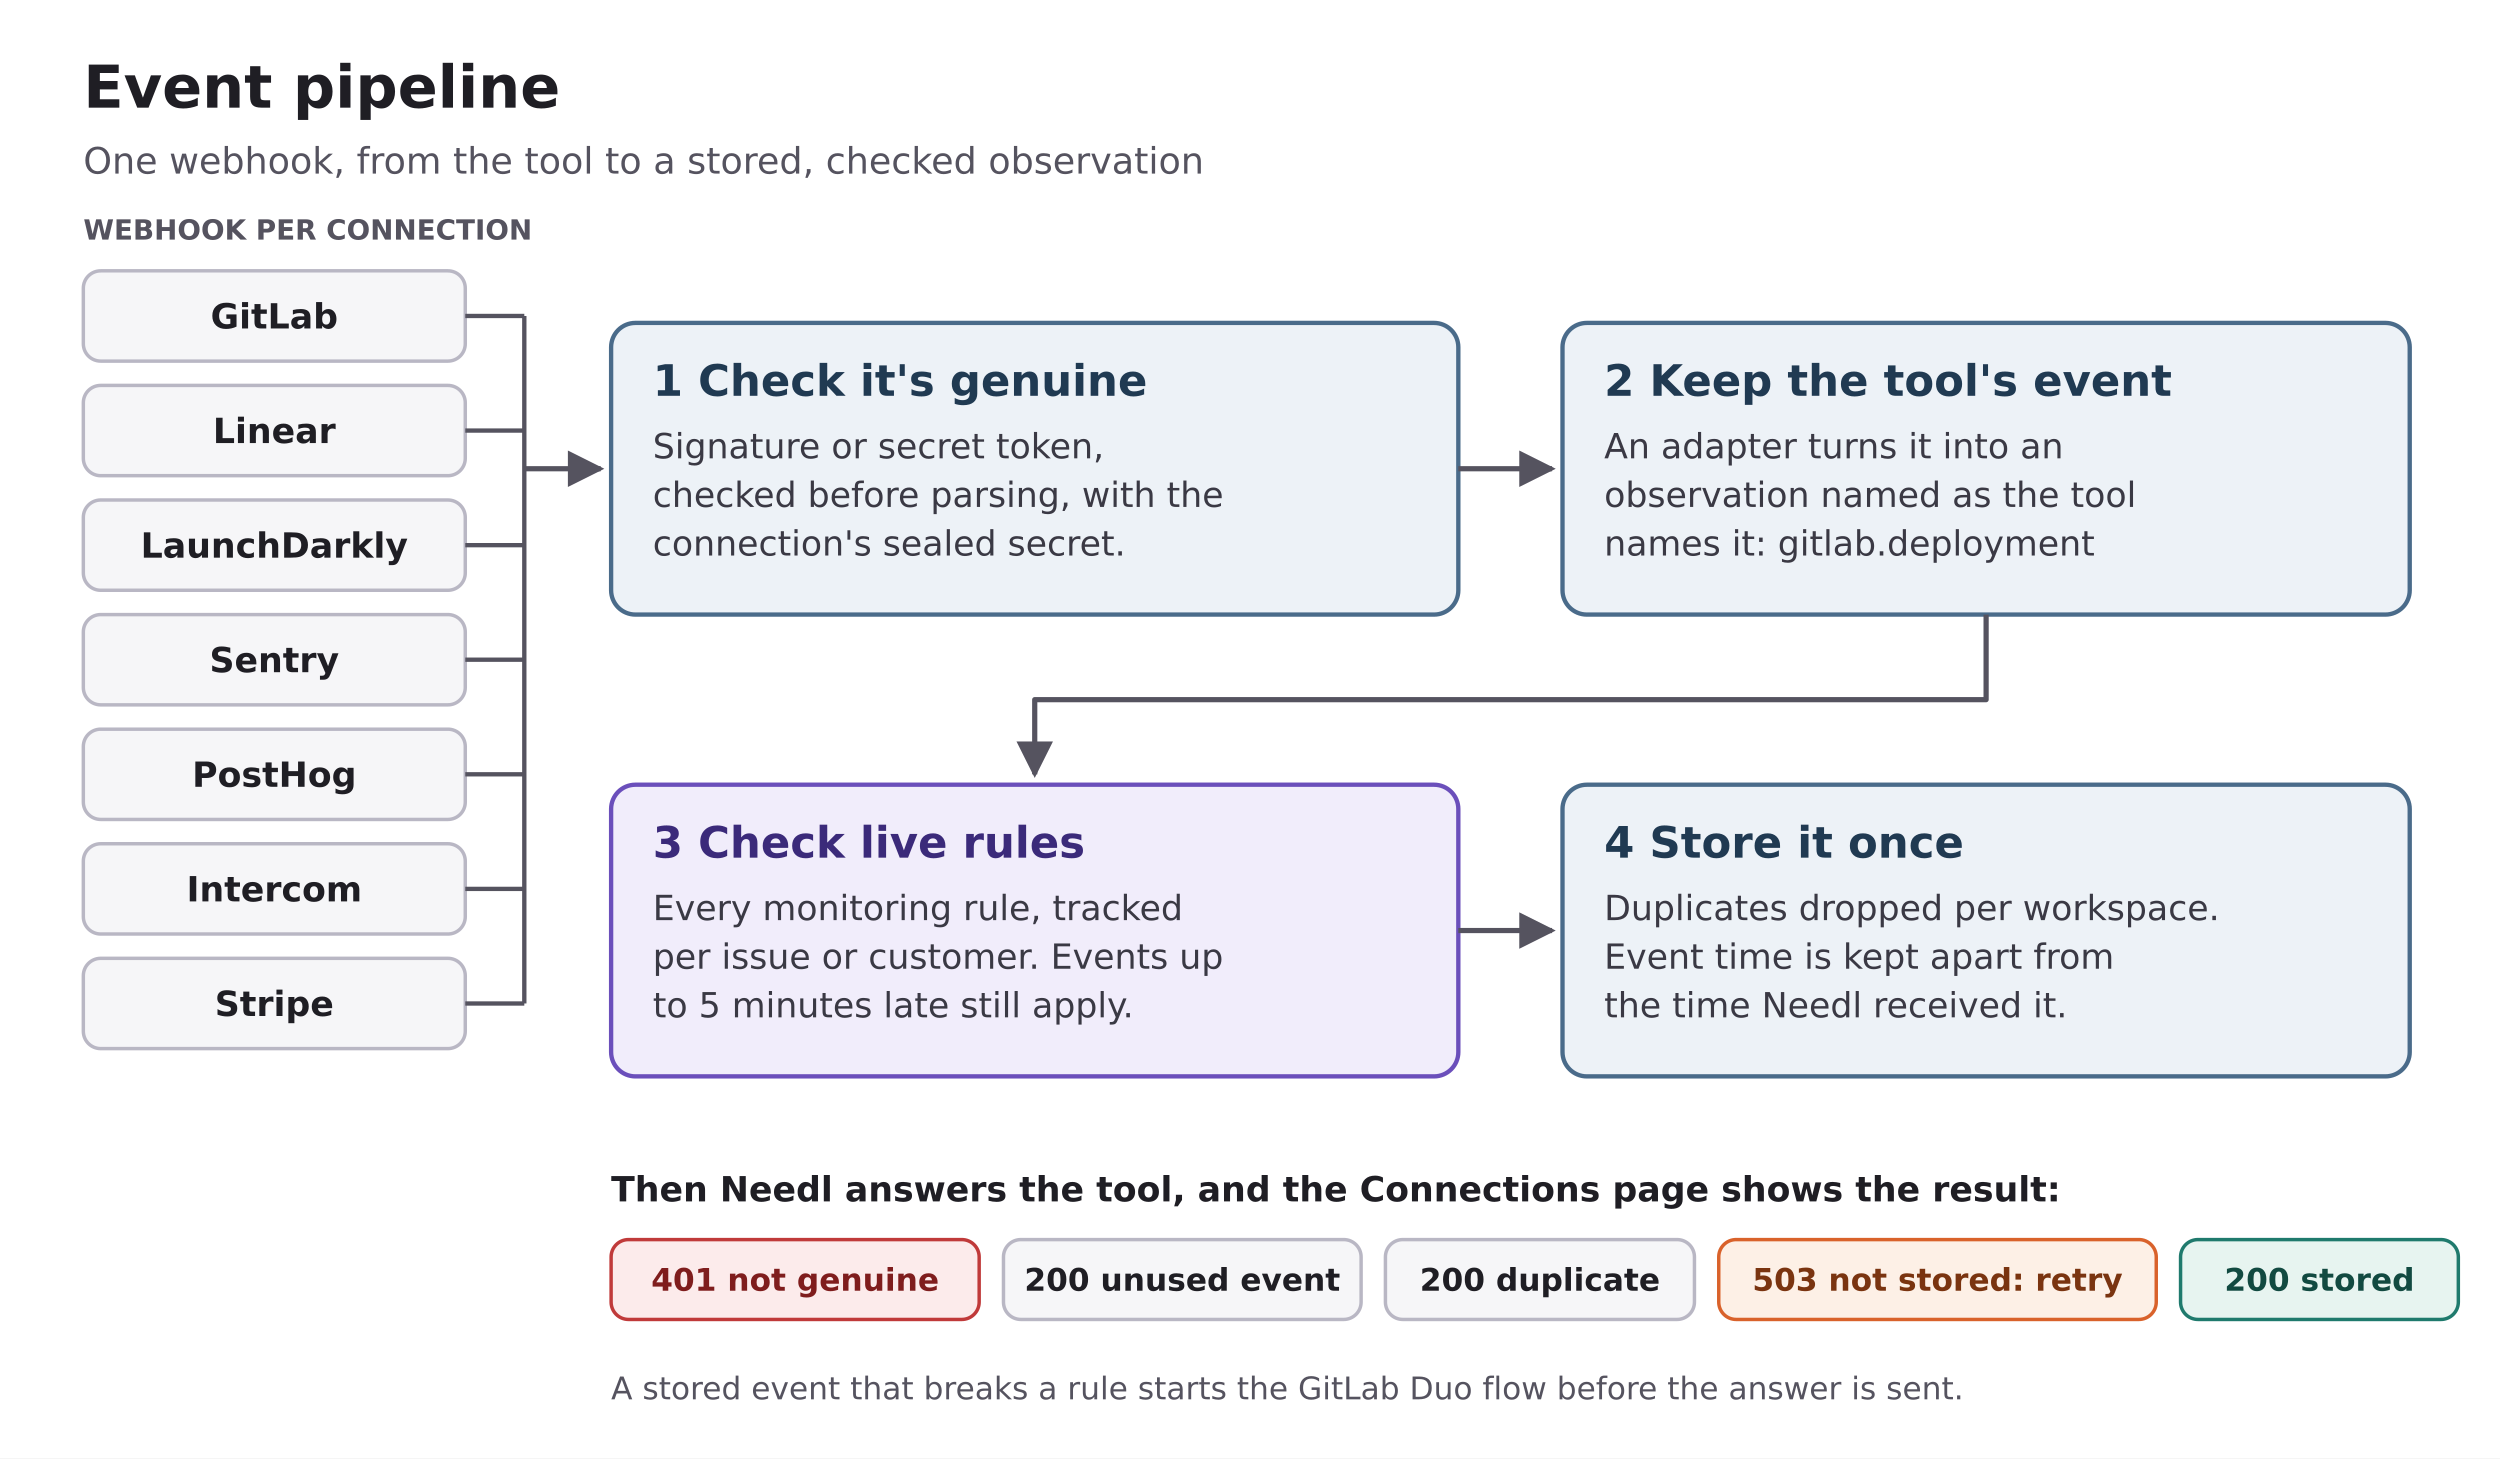
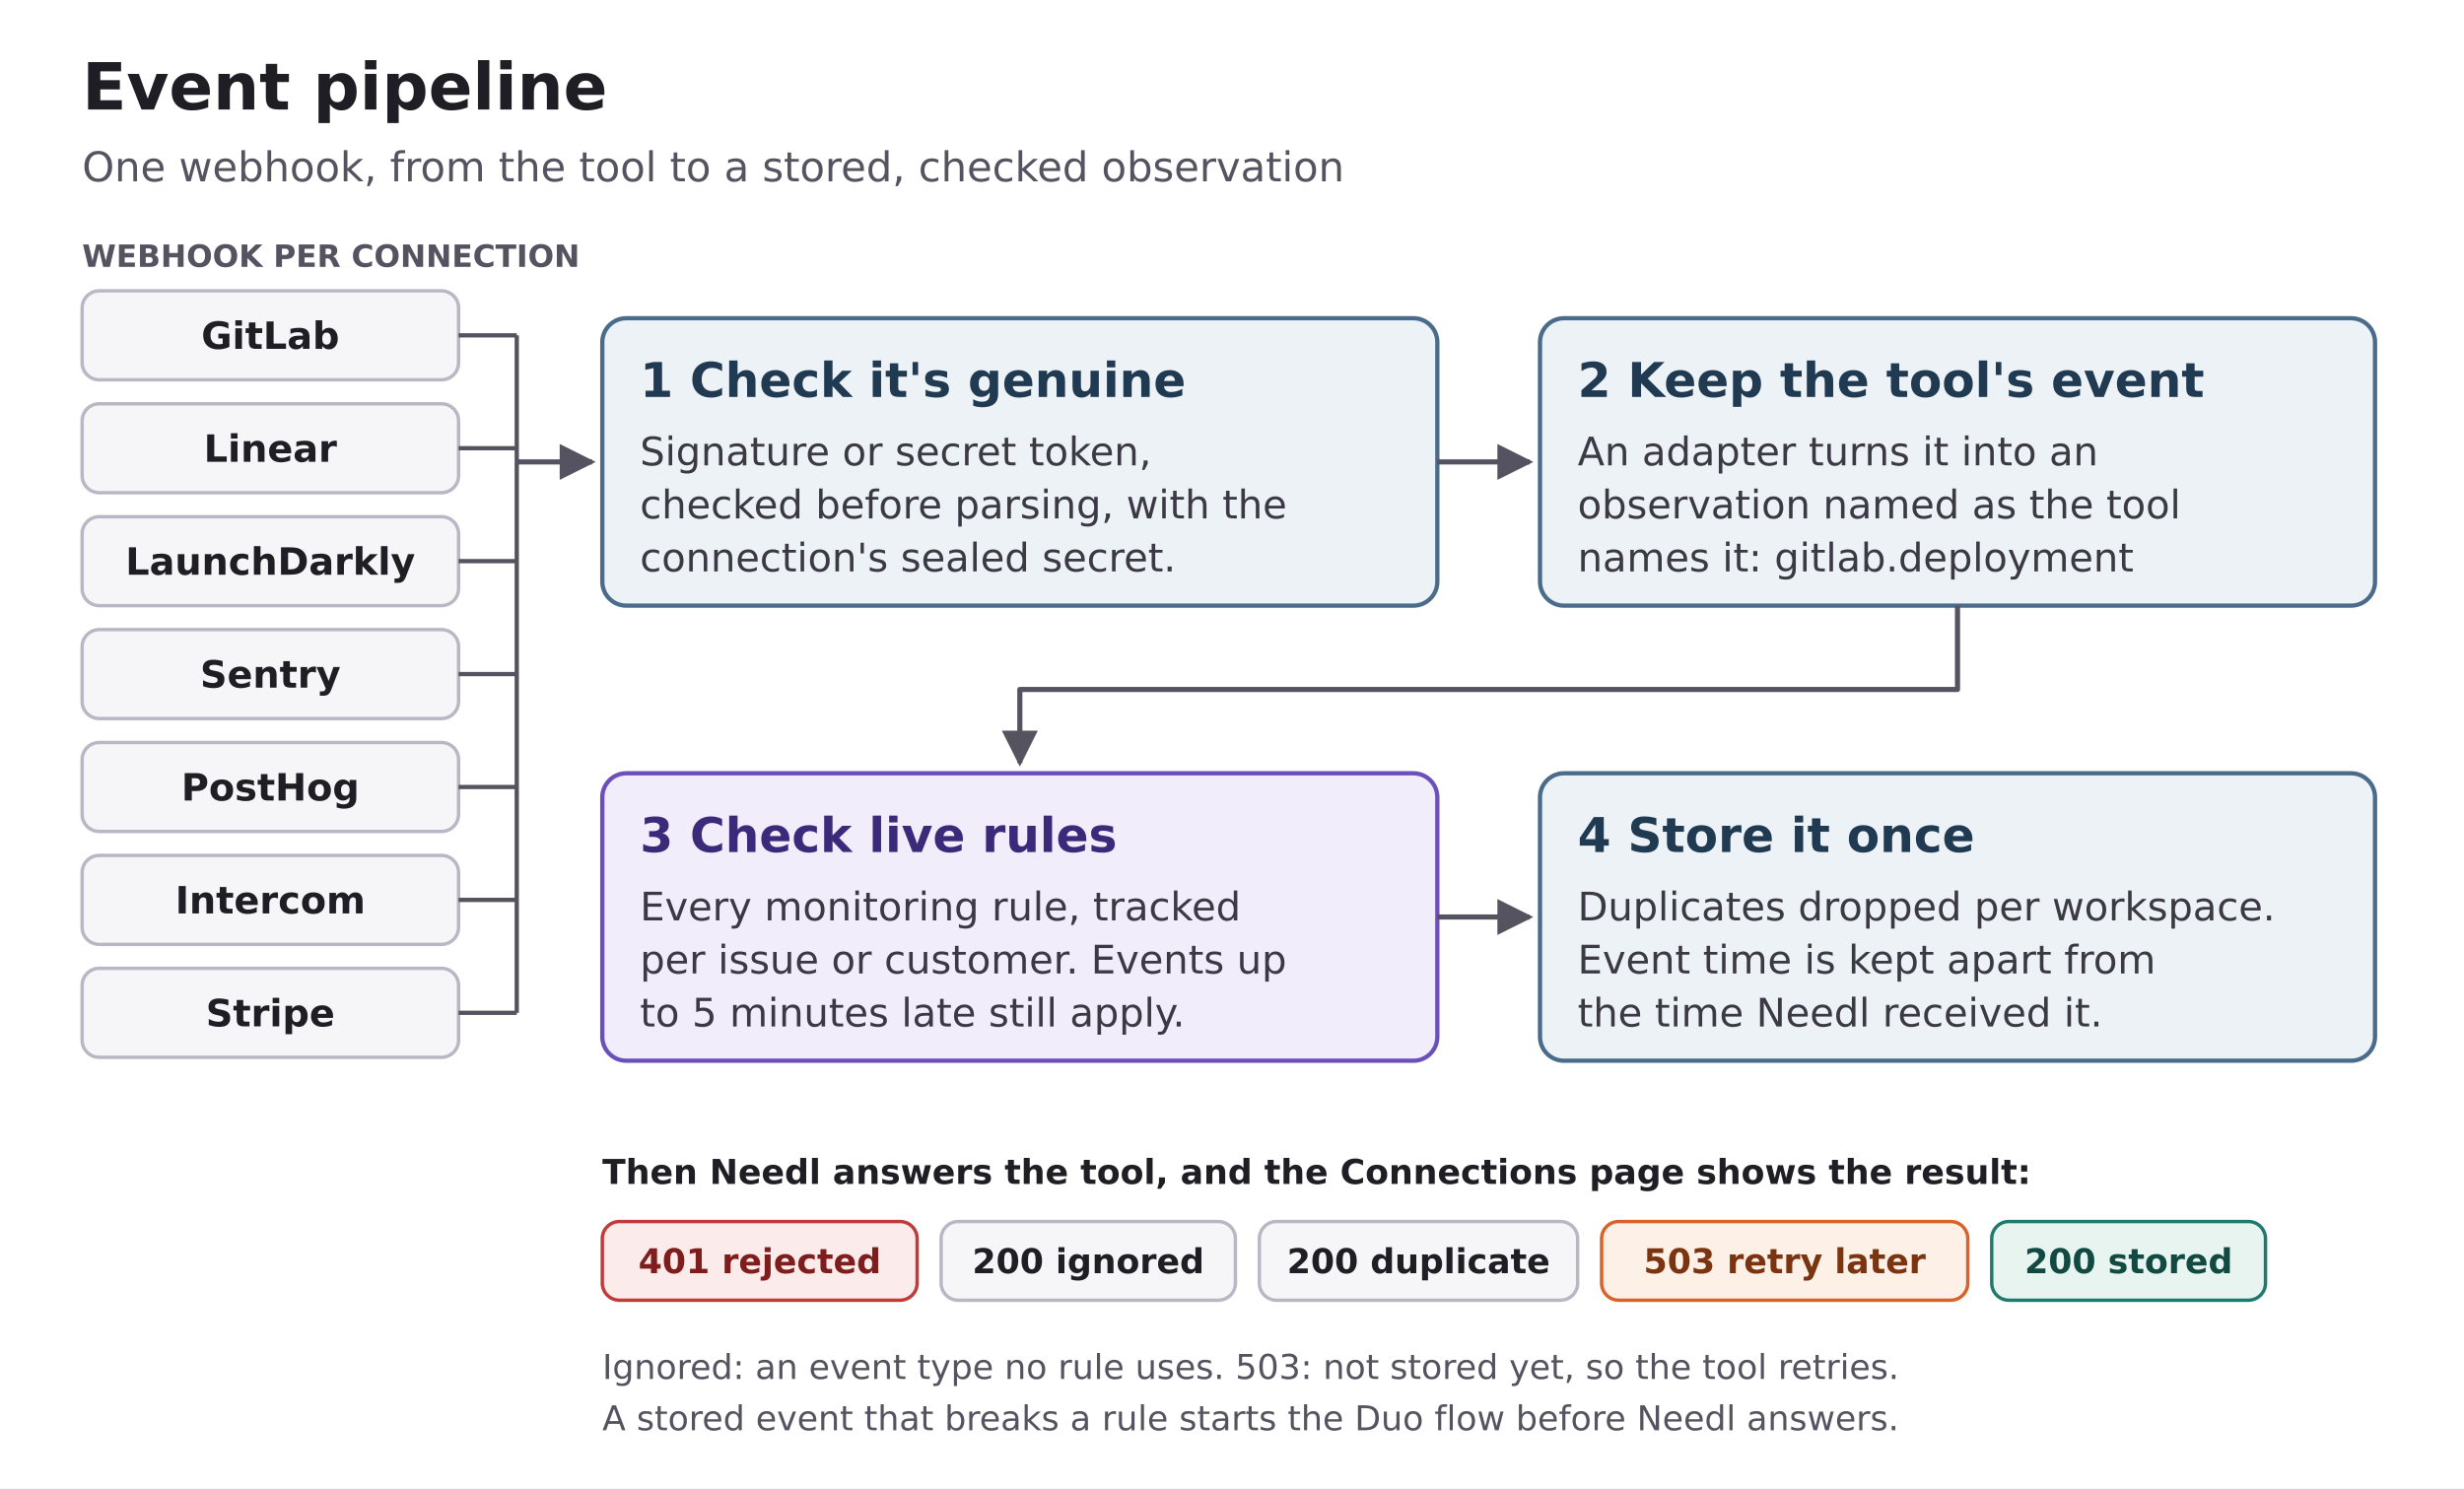
- <svg xmlns="http://www.w3.org/2000/svg" width="1440" height="840" viewBox="0 0 1440 840" role="img" aria-labelledby="t d">
+ <svg xmlns="http://www.w3.org/2000/svg" width="1440" height="870" viewBox="0 0 1440 870" role="img" aria-labelledby="t d">
  <defs>
    <marker id="head-main" viewBox="0 0 10 10" refX="9" refY="5" markerWidth="7" markerHeight="7" orient="auto-start-reverse">
      <path d="M 0 0 L 10 5 L 0 10 z" fill="#55535F" />
    </marker>
    <marker id="head-loop" viewBox="0 0 10 10" refX="9" refY="5" markerWidth="7" markerHeight="7" orient="auto-start-reverse">
      <path d="M 0 0 L 10 5 L 0 10 z" fill="#6B4FBB" />
    </marker>
  </defs>
-   <rect width="1440" height="840" fill="#FFFFFF" />
-   <text class="title" x="48" y="62" font-family="'DejaVu Sans', Verdana, Arial, sans-serif" font-size="34" font-weight="bold" fill="#1F1E24" text-anchor="start">Event pipeline</text>
-   <text class="subtitle" x="48" y="100" font-family="'DejaVu Sans', Verdana, Arial, sans-serif" font-size="21" font-weight="normal" fill="#55535F" text-anchor="start">One webhook, from the tool to a stored, checked observation</text>
-   <g class="box" id="tool-0" data-x="48" data-y="156" data-w="220" data-h="52">
-     <rect x="48" y="156" width="220" height="52" rx="10" fill="#F6F6F8" stroke="#B9B7C4" stroke-width="2" />
-     <text class="label" x="158.0" y="189.2" font-family="'DejaVu Sans', Verdana, Arial, sans-serif" font-size="20" font-weight="bold" fill="#1F1E24" text-anchor="middle">GitLab</text>
+   <rect width="1440" height="870" fill="#FFFFFF" />
+   <text class="title" x="48" y="64" font-family="'DejaVu Sans', Verdana, Arial, sans-serif" font-size="38" font-weight="bold" fill="#1F1E24" text-anchor="start">Event pipeline</text>
+   <text class="subtitle" x="48" y="106" font-family="'DejaVu Sans', Verdana, Arial, sans-serif" font-size="24" font-weight="normal" fill="#55535F" text-anchor="start">One webhook, from the tool to a stored, checked observation</text>
+   <g class="box" id="tool-0" data-x="48" data-y="170" data-w="220" data-h="52">
+     <rect x="48" y="170" width="220" height="52" rx="10" fill="#F6F6F8" stroke="#B9B7C4" stroke-width="2" />
+     <text class="label" x="158.0" y="203.92" font-family="'DejaVu Sans', Verdana, Arial, sans-serif" font-size="22" font-weight="bold" fill="#1F1E24" text-anchor="middle">GitLab</text>
  </g>
-   <g class="box" id="tool-1" data-x="48" data-y="222" data-w="220" data-h="52">
-     <rect x="48" y="222" width="220" height="52" rx="10" fill="#F6F6F8" stroke="#B9B7C4" stroke-width="2" />
-     <text class="label" x="158.0" y="255.2" font-family="'DejaVu Sans', Verdana, Arial, sans-serif" font-size="20" font-weight="bold" fill="#1F1E24" text-anchor="middle">Linear</text>
+   <g class="box" id="tool-1" data-x="48" data-y="236" data-w="220" data-h="52">
+     <rect x="48" y="236" width="220" height="52" rx="10" fill="#F6F6F8" stroke="#B9B7C4" stroke-width="2" />
+     <text class="label" x="158.0" y="269.92" font-family="'DejaVu Sans', Verdana, Arial, sans-serif" font-size="22" font-weight="bold" fill="#1F1E24" text-anchor="middle">Linear</text>
  </g>
-   <g class="box" id="tool-2" data-x="48" data-y="288" data-w="220" data-h="52">
-     <rect x="48" y="288" width="220" height="52" rx="10" fill="#F6F6F8" stroke="#B9B7C4" stroke-width="2" />
-     <text class="label" x="158.0" y="321.2" font-family="'DejaVu Sans', Verdana, Arial, sans-serif" font-size="20" font-weight="bold" fill="#1F1E24" text-anchor="middle">LaunchDarkly</text>
+   <g class="box" id="tool-2" data-x="48" data-y="302" data-w="220" data-h="52">
+     <rect x="48" y="302" width="220" height="52" rx="10" fill="#F6F6F8" stroke="#B9B7C4" stroke-width="2" />
+     <text class="label" x="158.0" y="335.92" font-family="'DejaVu Sans', Verdana, Arial, sans-serif" font-size="22" font-weight="bold" fill="#1F1E24" text-anchor="middle">LaunchDarkly</text>
  </g>
-   <g class="box" id="tool-3" data-x="48" data-y="354" data-w="220" data-h="52">
-     <rect x="48" y="354" width="220" height="52" rx="10" fill="#F6F6F8" stroke="#B9B7C4" stroke-width="2" />
-     <text class="label" x="158.0" y="387.2" font-family="'DejaVu Sans', Verdana, Arial, sans-serif" font-size="20" font-weight="bold" fill="#1F1E24" text-anchor="middle">Sentry</text>
+   <g class="box" id="tool-3" data-x="48" data-y="368" data-w="220" data-h="52">
+     <rect x="48" y="368" width="220" height="52" rx="10" fill="#F6F6F8" stroke="#B9B7C4" stroke-width="2" />
+     <text class="label" x="158.0" y="401.92" font-family="'DejaVu Sans', Verdana, Arial, sans-serif" font-size="22" font-weight="bold" fill="#1F1E24" text-anchor="middle">Sentry</text>
  </g>
-   <g class="box" id="tool-4" data-x="48" data-y="420" data-w="220" data-h="52">
-     <rect x="48" y="420" width="220" height="52" rx="10" fill="#F6F6F8" stroke="#B9B7C4" stroke-width="2" />
-     <text class="label" x="158.0" y="453.2" font-family="'DejaVu Sans', Verdana, Arial, sans-serif" font-size="20" font-weight="bold" fill="#1F1E24" text-anchor="middle">PostHog</text>
+   <g class="box" id="tool-4" data-x="48" data-y="434" data-w="220" data-h="52">
+     <rect x="48" y="434" width="220" height="52" rx="10" fill="#F6F6F8" stroke="#B9B7C4" stroke-width="2" />
+     <text class="label" x="158.0" y="467.92" font-family="'DejaVu Sans', Verdana, Arial, sans-serif" font-size="22" font-weight="bold" fill="#1F1E24" text-anchor="middle">PostHog</text>
  </g>
-   <g class="box" id="tool-5" data-x="48" data-y="486" data-w="220" data-h="52">
-     <rect x="48" y="486" width="220" height="52" rx="10" fill="#F6F6F8" stroke="#B9B7C4" stroke-width="2" />
-     <text class="label" x="158.0" y="519.2" font-family="'DejaVu Sans', Verdana, Arial, sans-serif" font-size="20" font-weight="bold" fill="#1F1E24" text-anchor="middle">Intercom</text>
+   <g class="box" id="tool-5" data-x="48" data-y="500" data-w="220" data-h="52">
+     <rect x="48" y="500" width="220" height="52" rx="10" fill="#F6F6F8" stroke="#B9B7C4" stroke-width="2" />
+     <text class="label" x="158.0" y="533.92" font-family="'DejaVu Sans', Verdana, Arial, sans-serif" font-size="22" font-weight="bold" fill="#1F1E24" text-anchor="middle">Intercom</text>
  </g>
-   <g class="box" id="tool-6" data-x="48" data-y="552" data-w="220" data-h="52">
-     <rect x="48" y="552" width="220" height="52" rx="10" fill="#F6F6F8" stroke="#B9B7C4" stroke-width="2" />
-     <text class="label" x="158.0" y="585.2" font-family="'DejaVu Sans', Verdana, Arial, sans-serif" font-size="20" font-weight="bold" fill="#1F1E24" text-anchor="middle">Stripe</text>
+   <g class="box" id="tool-6" data-x="48" data-y="566" data-w="220" data-h="52">
+     <rect x="48" y="566" width="220" height="52" rx="10" fill="#F6F6F8" stroke="#B9B7C4" stroke-width="2" />
+     <text class="label" x="158.0" y="599.92" font-family="'DejaVu Sans', Verdana, Arial, sans-serif" font-size="22" font-weight="bold" fill="#1F1E24" text-anchor="middle">Stripe</text>
  </g>
-   <text class="tag" x="48" y="138" font-family="'DejaVu Sans', Verdana, Arial, sans-serif" font-size="16" font-weight="bold" fill="#55535F" text-anchor="start">WEBHOOK PER CONNECTION</text>
-   <path class="arrow" d="M 268 182.0 L 302 182.0" fill="none" stroke="#55535F" stroke-width="2.5" stroke-linejoin="round" />
-   <path class="arrow" d="M 268 248.0 L 302 248.0" fill="none" stroke="#55535F" stroke-width="2.5" stroke-linejoin="round" />
-   <path class="arrow" d="M 268 314.0 L 302 314.0" fill="none" stroke="#55535F" stroke-width="2.5" stroke-linejoin="round" />
-   <path class="arrow" d="M 268 380.0 L 302 380.0" fill="none" stroke="#55535F" stroke-width="2.5" stroke-linejoin="round" />
-   <path class="arrow" d="M 268 446.0 L 302 446.0" fill="none" stroke="#55535F" stroke-width="2.5" stroke-linejoin="round" />
-   <path class="arrow" d="M 268 512.0 L 302 512.0" fill="none" stroke="#55535F" stroke-width="2.5" stroke-linejoin="round" />
-   <path class="arrow" d="M 268 578.0 L 302 578.0" fill="none" stroke="#55535F" stroke-width="2.5" stroke-linejoin="round" />
-   <path class="arrow" d="M 302 182.0 L 302 578.0" fill="none" stroke="#55535F" stroke-width="2.5" stroke-linejoin="round" />
+   <text class="tag" x="48" y="156" font-family="'DejaVu Sans', Verdana, Arial, sans-serif" font-size="18" font-weight="bold" fill="#55535F" text-anchor="start">WEBHOOK PER CONNECTION</text>
+   <path class="arrow" d="M 268 196.0 L 302 196.0" fill="none" stroke="#55535F" stroke-width="2.5" stroke-linejoin="round" />
+   <path class="arrow" d="M 268 262.0 L 302 262.0" fill="none" stroke="#55535F" stroke-width="2.5" stroke-linejoin="round" />
+   <path class="arrow" d="M 268 328.0 L 302 328.0" fill="none" stroke="#55535F" stroke-width="2.5" stroke-linejoin="round" />
+   <path class="arrow" d="M 268 394.0 L 302 394.0" fill="none" stroke="#55535F" stroke-width="2.5" stroke-linejoin="round" />
+   <path class="arrow" d="M 268 460.0 L 302 460.0" fill="none" stroke="#55535F" stroke-width="2.5" stroke-linejoin="round" />
+   <path class="arrow" d="M 268 526.0 L 302 526.0" fill="none" stroke="#55535F" stroke-width="2.5" stroke-linejoin="round" />
+   <path class="arrow" d="M 268 592.0 L 302 592.0" fill="none" stroke="#55535F" stroke-width="2.5" stroke-linejoin="round" />
+   <path class="arrow" d="M 302 196.0 L 302 592.0" fill="none" stroke="#55535F" stroke-width="2.5" stroke-linejoin="round" />
  <path class="arrow" d="M 302 270.0 L 346 270.0" fill="none" stroke="#55535F" stroke-width="3" stroke-linejoin="round" marker-end="url(#head-main)" />
  <g class="box" id="verify" data-x="352" data-y="186" data-w="488" data-h="168">
    <rect x="352" y="186" width="488" height="168" rx="14" fill="#EDF2F7" stroke="#4A6B8A" stroke-width="2.5" />
-     <text class="label" x="376" y="228" font-family="'DejaVu Sans', Verdana, Arial, sans-serif" font-size="25" font-weight="bold" fill="#203A52" text-anchor="start">1  Check it's genuine</text>
-     <text class="label" x="376" y="264" font-family="'DejaVu Sans', Verdana, Arial, sans-serif" font-size="20" font-weight="normal" fill="#3A3944" text-anchor="start">Signature or secret token,</text>
-     <text class="label" x="376" y="292" font-family="'DejaVu Sans', Verdana, Arial, sans-serif" font-size="20" font-weight="normal" fill="#3A3944" text-anchor="start">checked before parsing, with the</text>
-     <text class="label" x="376" y="320" font-family="'DejaVu Sans', Verdana, Arial, sans-serif" font-size="20" font-weight="normal" fill="#3A3944" text-anchor="start">connection's sealed secret.</text>
+     <text class="label" x="374" y="232" font-family="'DejaVu Sans', Verdana, Arial, sans-serif" font-size="28" font-weight="bold" fill="#203A52" text-anchor="start">1  Check it's genuine</text>
+     <text class="label" x="374" y="272" font-family="'DejaVu Sans', Verdana, Arial, sans-serif" font-size="23" font-weight="normal" fill="#3A3944" text-anchor="start">Signature or secret token,</text>
+     <text class="label" x="374" y="303" font-family="'DejaVu Sans', Verdana, Arial, sans-serif" font-size="23" font-weight="normal" fill="#3A3944" text-anchor="start">checked before parsing, with the</text>
+     <text class="label" x="374" y="334" font-family="'DejaVu Sans', Verdana, Arial, sans-serif" font-size="23" font-weight="normal" fill="#3A3944" text-anchor="start">connection's sealed secret.</text>
  </g>
  <g class="box" id="adapt" data-x="900" data-y="186" data-w="488" data-h="168">
    <rect x="900" y="186" width="488" height="168" rx="14" fill="#EDF2F7" stroke="#4A6B8A" stroke-width="2.5" />
-     <text class="label" x="924" y="228" font-family="'DejaVu Sans', Verdana, Arial, sans-serif" font-size="25" font-weight="bold" fill="#203A52" text-anchor="start">2  Keep the tool's event</text>
-     <text class="label" x="924" y="264" font-family="'DejaVu Sans', Verdana, Arial, sans-serif" font-size="20" font-weight="normal" fill="#3A3944" text-anchor="start">An adapter turns it into an</text>
-     <text class="label" x="924" y="292" font-family="'DejaVu Sans', Verdana, Arial, sans-serif" font-size="20" font-weight="normal" fill="#3A3944" text-anchor="start">observation named as the tool</text>
-     <text class="label" x="924" y="320" font-family="'DejaVu Sans', Verdana, Arial, sans-serif" font-size="20" font-weight="normal" fill="#3A3944" text-anchor="start">names it: gitlab.deployment</text>
+     <text class="label" x="922" y="232" font-family="'DejaVu Sans', Verdana, Arial, sans-serif" font-size="28" font-weight="bold" fill="#203A52" text-anchor="start">2  Keep the tool's event</text>
+     <text class="label" x="922" y="272" font-family="'DejaVu Sans', Verdana, Arial, sans-serif" font-size="23" font-weight="normal" fill="#3A3944" text-anchor="start">An adapter turns it into an</text>
+     <text class="label" x="922" y="303" font-family="'DejaVu Sans', Verdana, Arial, sans-serif" font-size="23" font-weight="normal" fill="#3A3944" text-anchor="start">observation named as the tool</text>
+     <text class="label" x="922" y="334" font-family="'DejaVu Sans', Verdana, Arial, sans-serif" font-size="23" font-weight="normal" fill="#3A3944" text-anchor="start">names it: gitlab.deployment</text>
  </g>
  <g class="box" id="check" data-x="352" data-y="452" data-w="488" data-h="168">
    <rect x="352" y="452" width="488" height="168" rx="14" fill="#F1EDFB" stroke="#6B4FBB" stroke-width="2.5" />
-     <text class="label" x="376" y="494" font-family="'DejaVu Sans', Verdana, Arial, sans-serif" font-size="25" font-weight="bold" fill="#3B2A7A" text-anchor="start">3  Check live rules</text>
-     <text class="label" x="376" y="530" font-family="'DejaVu Sans', Verdana, Arial, sans-serif" font-size="20" font-weight="normal" fill="#3A3944" text-anchor="start">Every monitoring rule, tracked</text>
-     <text class="label" x="376" y="558" font-family="'DejaVu Sans', Verdana, Arial, sans-serif" font-size="20" font-weight="normal" fill="#3A3944" text-anchor="start">per issue or customer. Events up</text>
-     <text class="label" x="376" y="586" font-family="'DejaVu Sans', Verdana, Arial, sans-serif" font-size="20" font-weight="normal" fill="#3A3944" text-anchor="start">to 5 minutes late still apply.</text>
+     <text class="label" x="374" y="498" font-family="'DejaVu Sans', Verdana, Arial, sans-serif" font-size="28" font-weight="bold" fill="#3B2A7A" text-anchor="start">3  Check live rules</text>
+     <text class="label" x="374" y="538" font-family="'DejaVu Sans', Verdana, Arial, sans-serif" font-size="23" font-weight="normal" fill="#3A3944" text-anchor="start">Every monitoring rule, tracked</text>
+     <text class="label" x="374" y="569" font-family="'DejaVu Sans', Verdana, Arial, sans-serif" font-size="23" font-weight="normal" fill="#3A3944" text-anchor="start">per issue or customer. Events up</text>
+     <text class="label" x="374" y="600" font-family="'DejaVu Sans', Verdana, Arial, sans-serif" font-size="23" font-weight="normal" fill="#3A3944" text-anchor="start">to 5 minutes late still apply.</text>
  </g>
  <g class="box" id="store" data-x="900" data-y="452" data-w="488" data-h="168">
    <rect x="900" y="452" width="488" height="168" rx="14" fill="#EDF2F7" stroke="#4A6B8A" stroke-width="2.5" />
-     <text class="label" x="924" y="494" font-family="'DejaVu Sans', Verdana, Arial, sans-serif" font-size="25" font-weight="bold" fill="#203A52" text-anchor="start">4  Store it once</text>
-     <text class="label" x="924" y="530" font-family="'DejaVu Sans', Verdana, Arial, sans-serif" font-size="20" font-weight="normal" fill="#3A3944" text-anchor="start">Duplicates dropped per workspace.</text>
-     <text class="label" x="924" y="558" font-family="'DejaVu Sans', Verdana, Arial, sans-serif" font-size="20" font-weight="normal" fill="#3A3944" text-anchor="start">Event time is kept apart from</text>
-     <text class="label" x="924" y="586" font-family="'DejaVu Sans', Verdana, Arial, sans-serif" font-size="20" font-weight="normal" fill="#3A3944" text-anchor="start">the time Needl received it.</text>
+     <text class="label" x="922" y="498" font-family="'DejaVu Sans', Verdana, Arial, sans-serif" font-size="28" font-weight="bold" fill="#203A52" text-anchor="start">4  Store it once</text>
+     <text class="label" x="922" y="538" font-family="'DejaVu Sans', Verdana, Arial, sans-serif" font-size="23" font-weight="normal" fill="#3A3944" text-anchor="start">Duplicates dropped per workspace.</text>
+     <text class="label" x="922" y="569" font-family="'DejaVu Sans', Verdana, Arial, sans-serif" font-size="23" font-weight="normal" fill="#3A3944" text-anchor="start">Event time is kept apart from</text>
+     <text class="label" x="922" y="600" font-family="'DejaVu Sans', Verdana, Arial, sans-serif" font-size="23" font-weight="normal" fill="#3A3944" text-anchor="start">the time Needl received it.</text>
  </g>
  <path class="arrow" d="M 840 270.0 L 894 270.0" fill="none" stroke="#55535F" stroke-width="3" stroke-linejoin="round" marker-end="url(#head-main)" />
  <path class="arrow" d="M 1144.0 354 L 1144.0 403.0 L 596.0 403.0 L 596.0 446" fill="none" stroke="#55535F" stroke-width="3" stroke-linejoin="round" marker-end="url(#head-main)" />
  <path class="arrow" d="M 840 536.0 L 894 536.0" fill="none" stroke="#55535F" stroke-width="3" stroke-linejoin="round" marker-end="url(#head-main)" />
  <text class="footer" x="352" y="692" font-family="'DejaVu Sans', Verdana, Arial, sans-serif" font-size="20" font-weight="bold" fill="#1F1E24" text-anchor="start">Then Needl answers the tool, and the Connections page shows the result:</text>
-   <g class="box" id="out-0" data-x="352" data-y="714" data-w="212" data-h="46">
-     <rect x="352" y="714" width="212" height="46" rx="10" fill="#FCEBEB" stroke="#C03A3A" stroke-width="2" />
-     <text class="label" x="458.0" y="743.48" font-family="'DejaVu Sans', Verdana, Arial, sans-serif" font-size="18" font-weight="bold" fill="#7F1D1D" text-anchor="middle">401 not genuine</text>
+   <g class="box" id="out-0" data-x="352" data-y="714" data-w="184" data-h="46">
+     <rect x="352" y="714" width="184" height="46" rx="10" fill="#FCEBEB" stroke="#C03A3A" stroke-width="2" />
+     <text class="label" x="444.0" y="744.2" font-family="'DejaVu Sans', Verdana, Arial, sans-serif" font-size="20" font-weight="bold" fill="#7F1D1D" text-anchor="middle">401 rejected</text>
  </g>
-   <g class="box" id="out-1" data-x="578" data-y="714" data-w="206" data-h="46">
-     <rect x="578" y="714" width="206" height="46" rx="10" fill="#F6F6F8" stroke="#B9B7C4" stroke-width="2" />
-     <text class="label" x="681.0" y="743.48" font-family="'DejaVu Sans', Verdana, Arial, sans-serif" font-size="18" font-weight="bold" fill="#1F1E24" text-anchor="middle">200 unused event</text>
+   <g class="box" id="out-1" data-x="550" data-y="714" data-w="172" data-h="46">
+     <rect x="550" y="714" width="172" height="46" rx="10" fill="#F6F6F8" stroke="#B9B7C4" stroke-width="2" />
+     <text class="label" x="636.0" y="744.2" font-family="'DejaVu Sans', Verdana, Arial, sans-serif" font-size="20" font-weight="bold" fill="#1F1E24" text-anchor="middle">200 ignored</text>
  </g>
-   <g class="box" id="out-2" data-x="798" data-y="714" data-w="178" data-h="46">
-     <rect x="798" y="714" width="178" height="46" rx="10" fill="#F6F6F8" stroke="#B9B7C4" stroke-width="2" />
-     <text class="label" x="887.0" y="743.48" font-family="'DejaVu Sans', Verdana, Arial, sans-serif" font-size="18" font-weight="bold" fill="#1F1E24" text-anchor="middle">200 duplicate</text>
+   <g class="box" id="out-2" data-x="736" data-y="714" data-w="186" data-h="46">
+     <rect x="736" y="714" width="186" height="46" rx="10" fill="#F6F6F8" stroke="#B9B7C4" stroke-width="2" />
+     <text class="label" x="829.0" y="744.2" font-family="'DejaVu Sans', Verdana, Arial, sans-serif" font-size="20" font-weight="bold" fill="#1F1E24" text-anchor="middle">200 duplicate</text>
  </g>
-   <g class="box" id="out-3" data-x="990" data-y="714" data-w="252" data-h="46">
-     <rect x="990" y="714" width="252" height="46" rx="10" fill="#FDF0E6" stroke="#D9622B" stroke-width="2" />
-     <text class="label" x="1116.0" y="743.48" font-family="'DejaVu Sans', Verdana, Arial, sans-serif" font-size="18" font-weight="bold" fill="#7A3410" text-anchor="middle">503 not stored: retry</text>
+   <g class="box" id="out-3" data-x="936" data-y="714" data-w="214" data-h="46">
+     <rect x="936" y="714" width="214" height="46" rx="10" fill="#FDF0E6" stroke="#D9622B" stroke-width="2" />
+     <text class="label" x="1043.0" y="744.2" font-family="'DejaVu Sans', Verdana, Arial, sans-serif" font-size="20" font-weight="bold" fill="#7A3410" text-anchor="middle">503 retry later</text>
  </g>
-   <g class="box" id="out-4" data-x="1256" data-y="714" data-w="160" data-h="46">
-     <rect x="1256" y="714" width="160" height="46" rx="10" fill="#E7F4F0" stroke="#1F7A6D" stroke-width="2" />
-     <text class="label" x="1336.0" y="743.48" font-family="'DejaVu Sans', Verdana, Arial, sans-serif" font-size="18" font-weight="bold" fill="#124A41" text-anchor="middle">200 stored</text>
+   <g class="box" id="out-4" data-x="1164" data-y="714" data-w="160" data-h="46">
+     <rect x="1164" y="714" width="160" height="46" rx="10" fill="#E7F4F0" stroke="#1F7A6D" stroke-width="2" />
+     <text class="label" x="1244.0" y="744.2" font-family="'DejaVu Sans', Verdana, Arial, sans-serif" font-size="20" font-weight="bold" fill="#124A41" text-anchor="middle">200 stored</text>
  </g>
-   <text class="footer" x="352" y="806" font-family="'DejaVu Sans', Verdana, Arial, sans-serif" font-size="18" font-weight="normal" fill="#55535F" text-anchor="start">A stored event that breaks a rule starts the GitLab Duo flow before the answer is sent.</text>
+   <text class="footer" x="352" y="806" font-family="'DejaVu Sans', Verdana, Arial, sans-serif" font-size="20" font-weight="normal" fill="#55535F" text-anchor="start">Ignored: an event type no rule uses. 503: not stored yet, so the tool retries.</text>
+   <text class="footer" x="352" y="836" font-family="'DejaVu Sans', Verdana, Arial, sans-serif" font-size="20" font-weight="normal" fill="#55535F" text-anchor="start">A stored event that breaks a rule starts the Duo flow before Needl answers.</text>
</svg>
